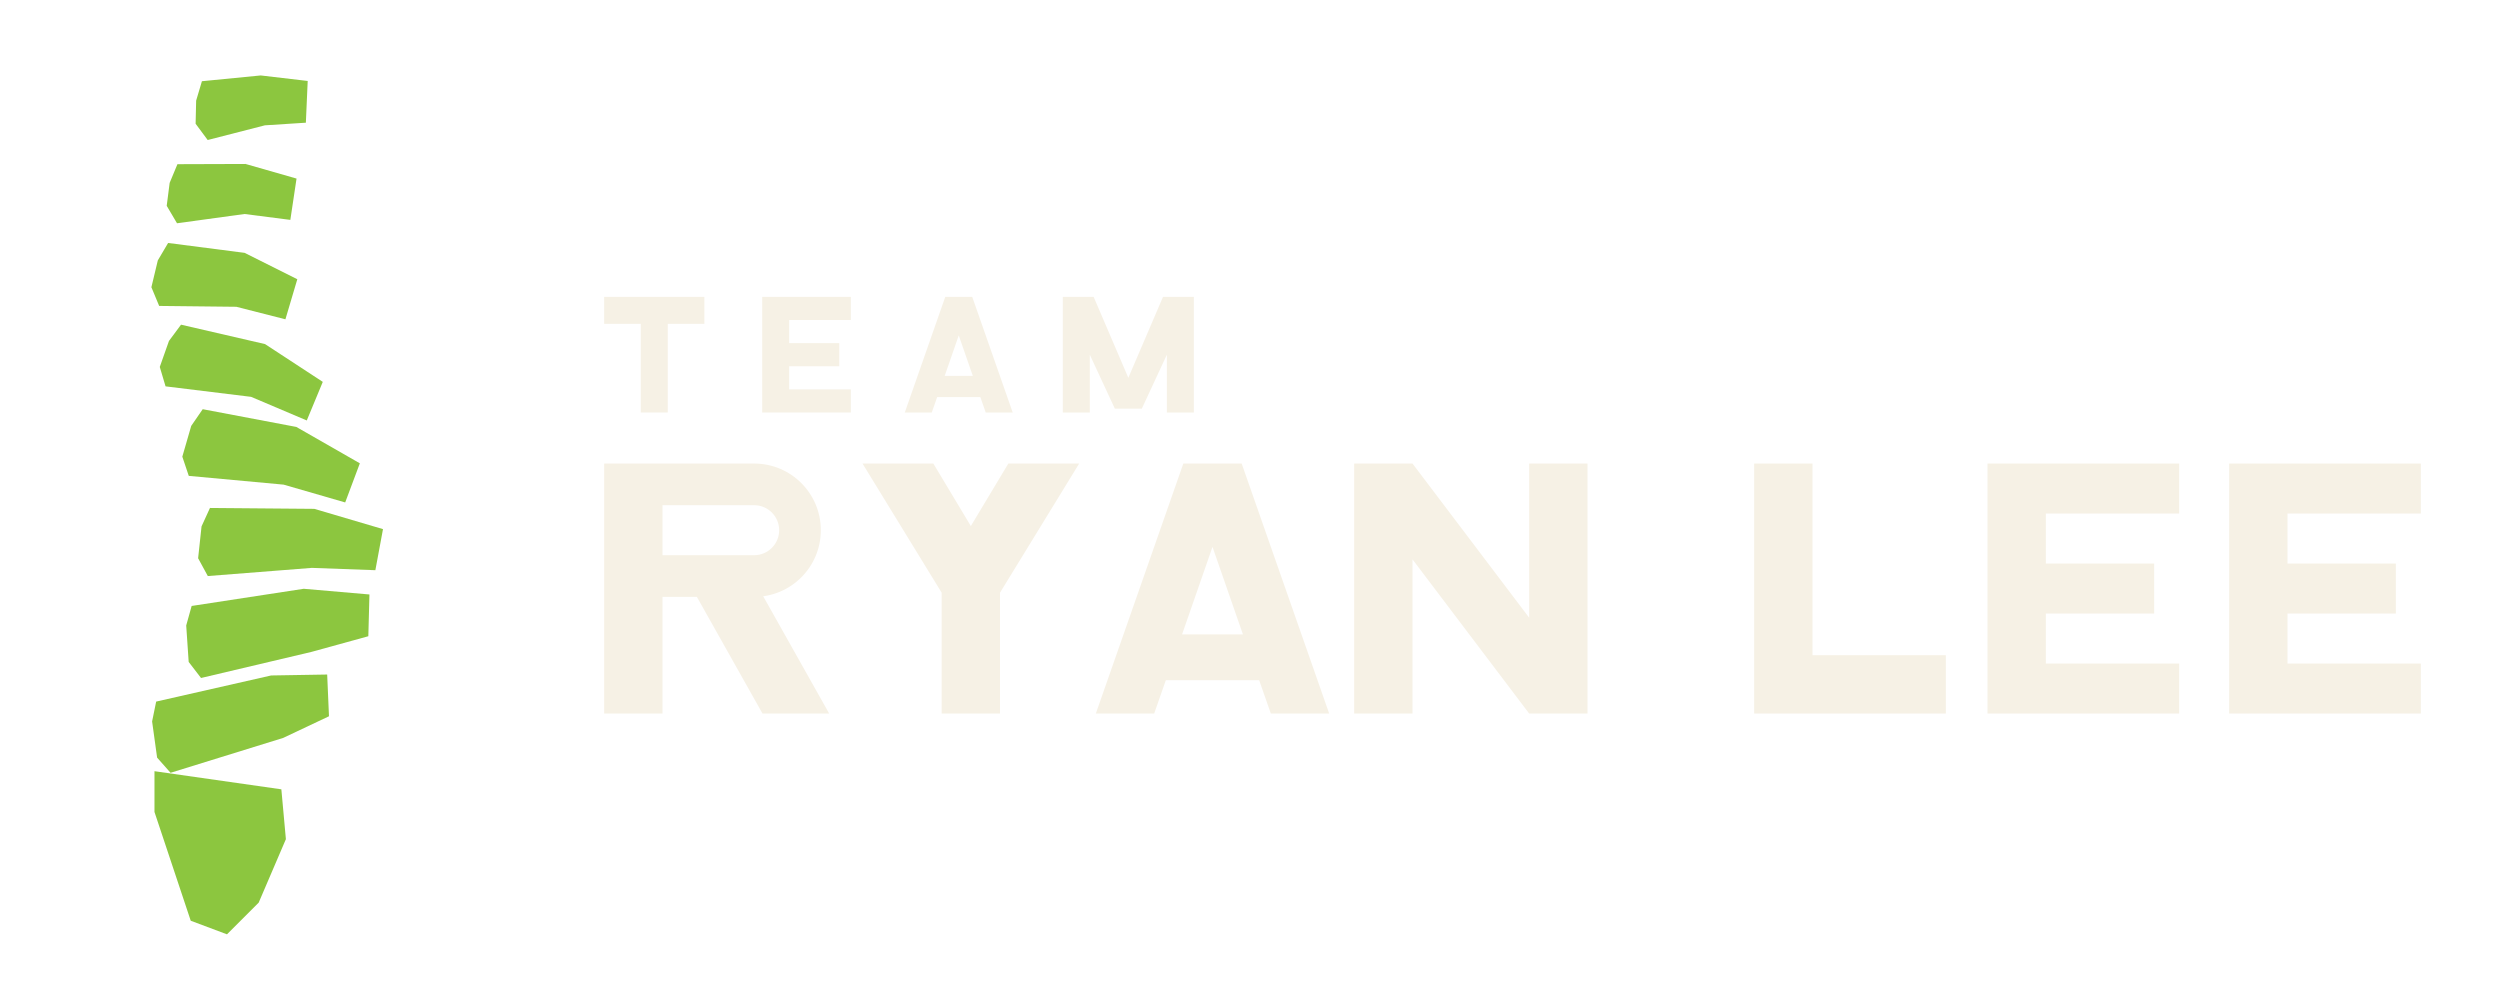
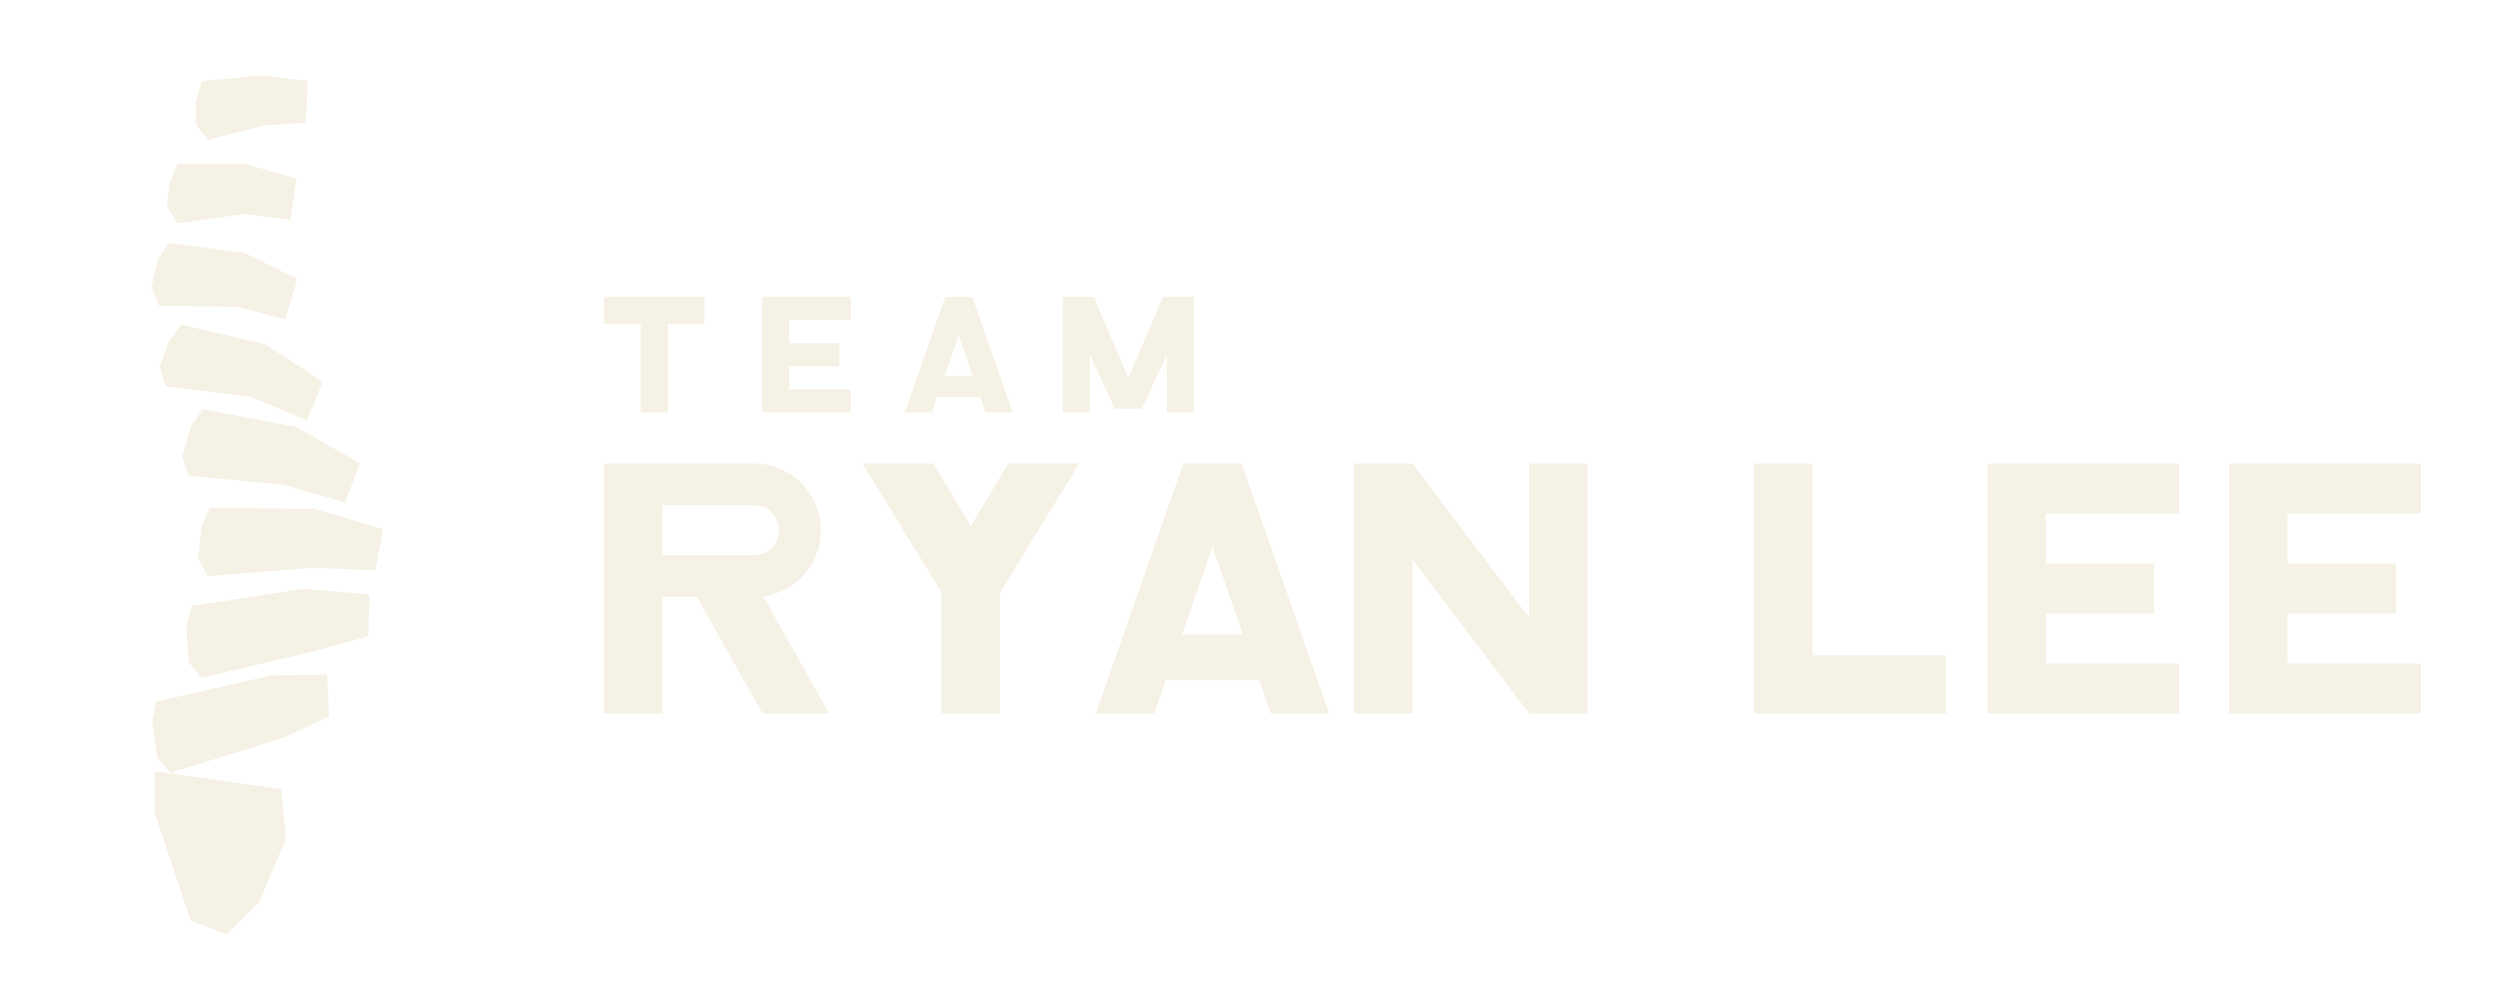
<svg xmlns="http://www.w3.org/2000/svg" viewBox="0 0 480 190" width="480" height="190" role="img" aria-label="Team Ryan Lee">
  <g fill="#F6F1E5">
    <g transform="translate(116,57) scale(0.37)">
      <path transform="translate(0,0)" d="M0 0 H52 V14 H33 V60 H19 V14 H0 Z" />
      <path transform="translate(82,0)" d="M0 0 H46 V12 H14 V24 H40 V36 H14 V48 H46 V60 H0 Z" />
      <path transform="translate(156,0)" d="M0 60 L21 0 H35 L56 60 H42 L39.2 52 H16.8 L14 60 Z M20.7 41 H35.3 L28 20 Z" />
      <path transform="translate(238,0)" d="M0 0 H16 L34 42 L52 0 H68 V60 H54 V30 L41 58 H27 L14 30 V60 H0 Z" />
    </g>
    <g transform="translate(116,89) scale(0.8)">
      <path transform="translate(0,0)" d="M0 0 H36 A16 16 0 0 1 36 32 H14 V60 H0 Z M14 22 H36 A6 6 0 0 0 36 10 H14 Z M20 28 H36 L54 60 H38 Z" />
      <path transform="translate(62,0)" d="M0 0 H17 L26 15 L35 0 H52 L33 31 V60 H19 V31 Z" />
      <path transform="translate(118,0)" d="M0 60 L21 0 H35 L56 60 H42 L39.2 52 H16.8 L14 60 Z M20.7 41 H35.3 L28 20 Z" />
      <path transform="translate(180,0)" d="M0 0 H14 L42 37 V0 H56 V60 H42 L14 23 V60 H0 Z" />
      <path transform="translate(276,0)" d="M0 0 H14 V46 H46 V60 H0 Z" />
      <path transform="translate(332,0)" d="M0 0 H46 V12 H14 V24 H40 V36 H14 V48 H46 V60 H0 Z" />
      <path transform="translate(390,0)" d="M0 0 H46 V12 H14 V24 H40 V36 H14 V48 H46 V60 H0 Z" />
    </g>
-   </g>
-   <g fill="#8CC63F">
    <g transform="translate(14,8) scale(0.87)">
      <path transform="translate(36,14) rotate(-10)" d="M-6.5 -6.5 L6.5 -5.5 L16.5 -2.5 L14.5 6.5 L5.5 5.5 L-7.5 6.5 L-9.5 2.5 L-8.5 -2.5 Z" />
      <path transform="translate(31,33) rotate(-4)" d="M-7.5 -6.5 L7.5 -5.5 L18.5 -1.5 L16.5 7.5 L6.5 5.5 L-8.5 6.5 L-10.5 2.5 L-9.5 -2.5 Z" />
      <path transform="translate(29,52) rotate(4)" d="M-8.5 -7 L8.5 -6 L20.5 -1 L18.5 8 L7.5 6 L-9.5 7 L-11.5 3 L-10.5 -3 Z" />
      <path transform="translate(32,71) rotate(10)" d="M-9.5 -7 L9.5 -6 L23.5 0 L21.5 9 L8.5 6 L-10.5 7 L-12.5 3 L-11.5 -3 Z" />
      <path transform="translate(38,90) rotate(8)" d="M-10.5 -7.5 L10.5 -6.5 L25.5 -0.5 L23.5 8.5 L9.5 6.5 L-11.5 7.5 L-13.5 3.5 L-12.5 -3.5 Z" />
      <path transform="translate(42,110) rotate(-2)" d="M-11.5 -7.5 L11.5 -6.5 L26.5 -1.5 L24.5 7.5 L10.5 6.5 L-12.5 7.5 L-14.5 3.5 L-13.5 -3.5 Z" />
      <path transform="translate(40,130) rotate(-11)" d="M-12.5 -8 L12.5 -7 L26.5 -3 L24.5 6 L11.5 7 L-13.5 8 L-15.5 4 L-14.5 -4 Z" />
      <path transform="translate(33,150) rotate(-15)" d="M-13 -8 L13 -7 L25 -4 L23 5 L12 7 L-14 8 L-16 4 L-15 -4 Z" />
      <path d="M18 161 L46 165 L47 176 L41 190 L34 197 L26 194 L22 182 L18 170 Z" />
    </g>
  </g>
</svg>
